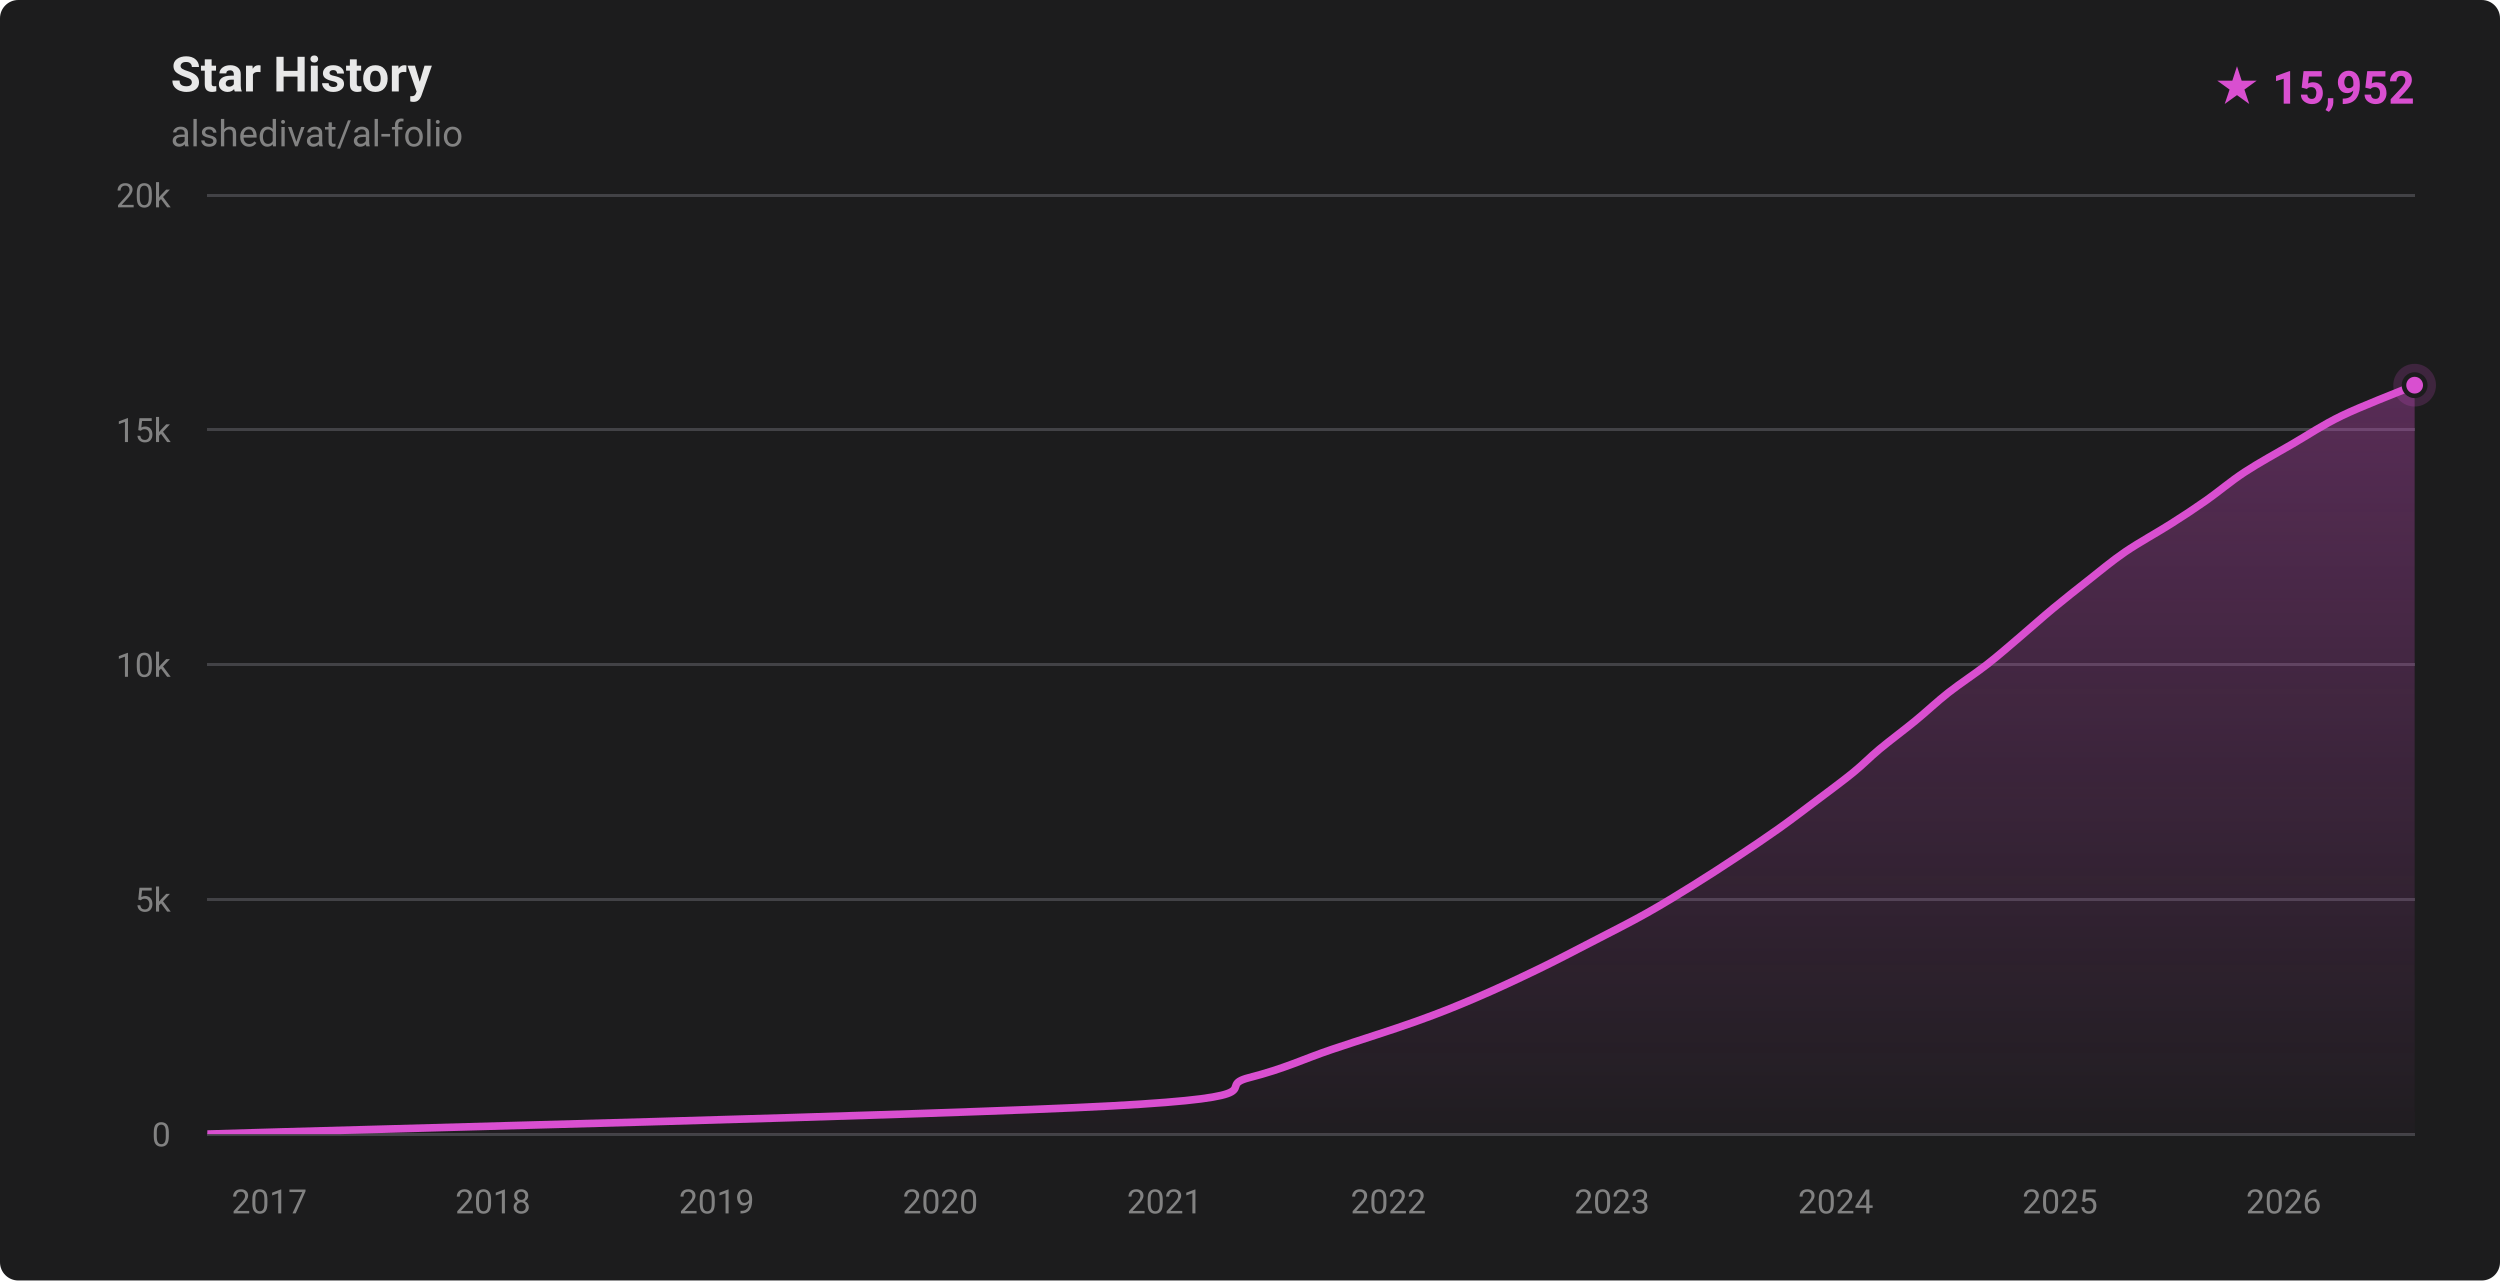
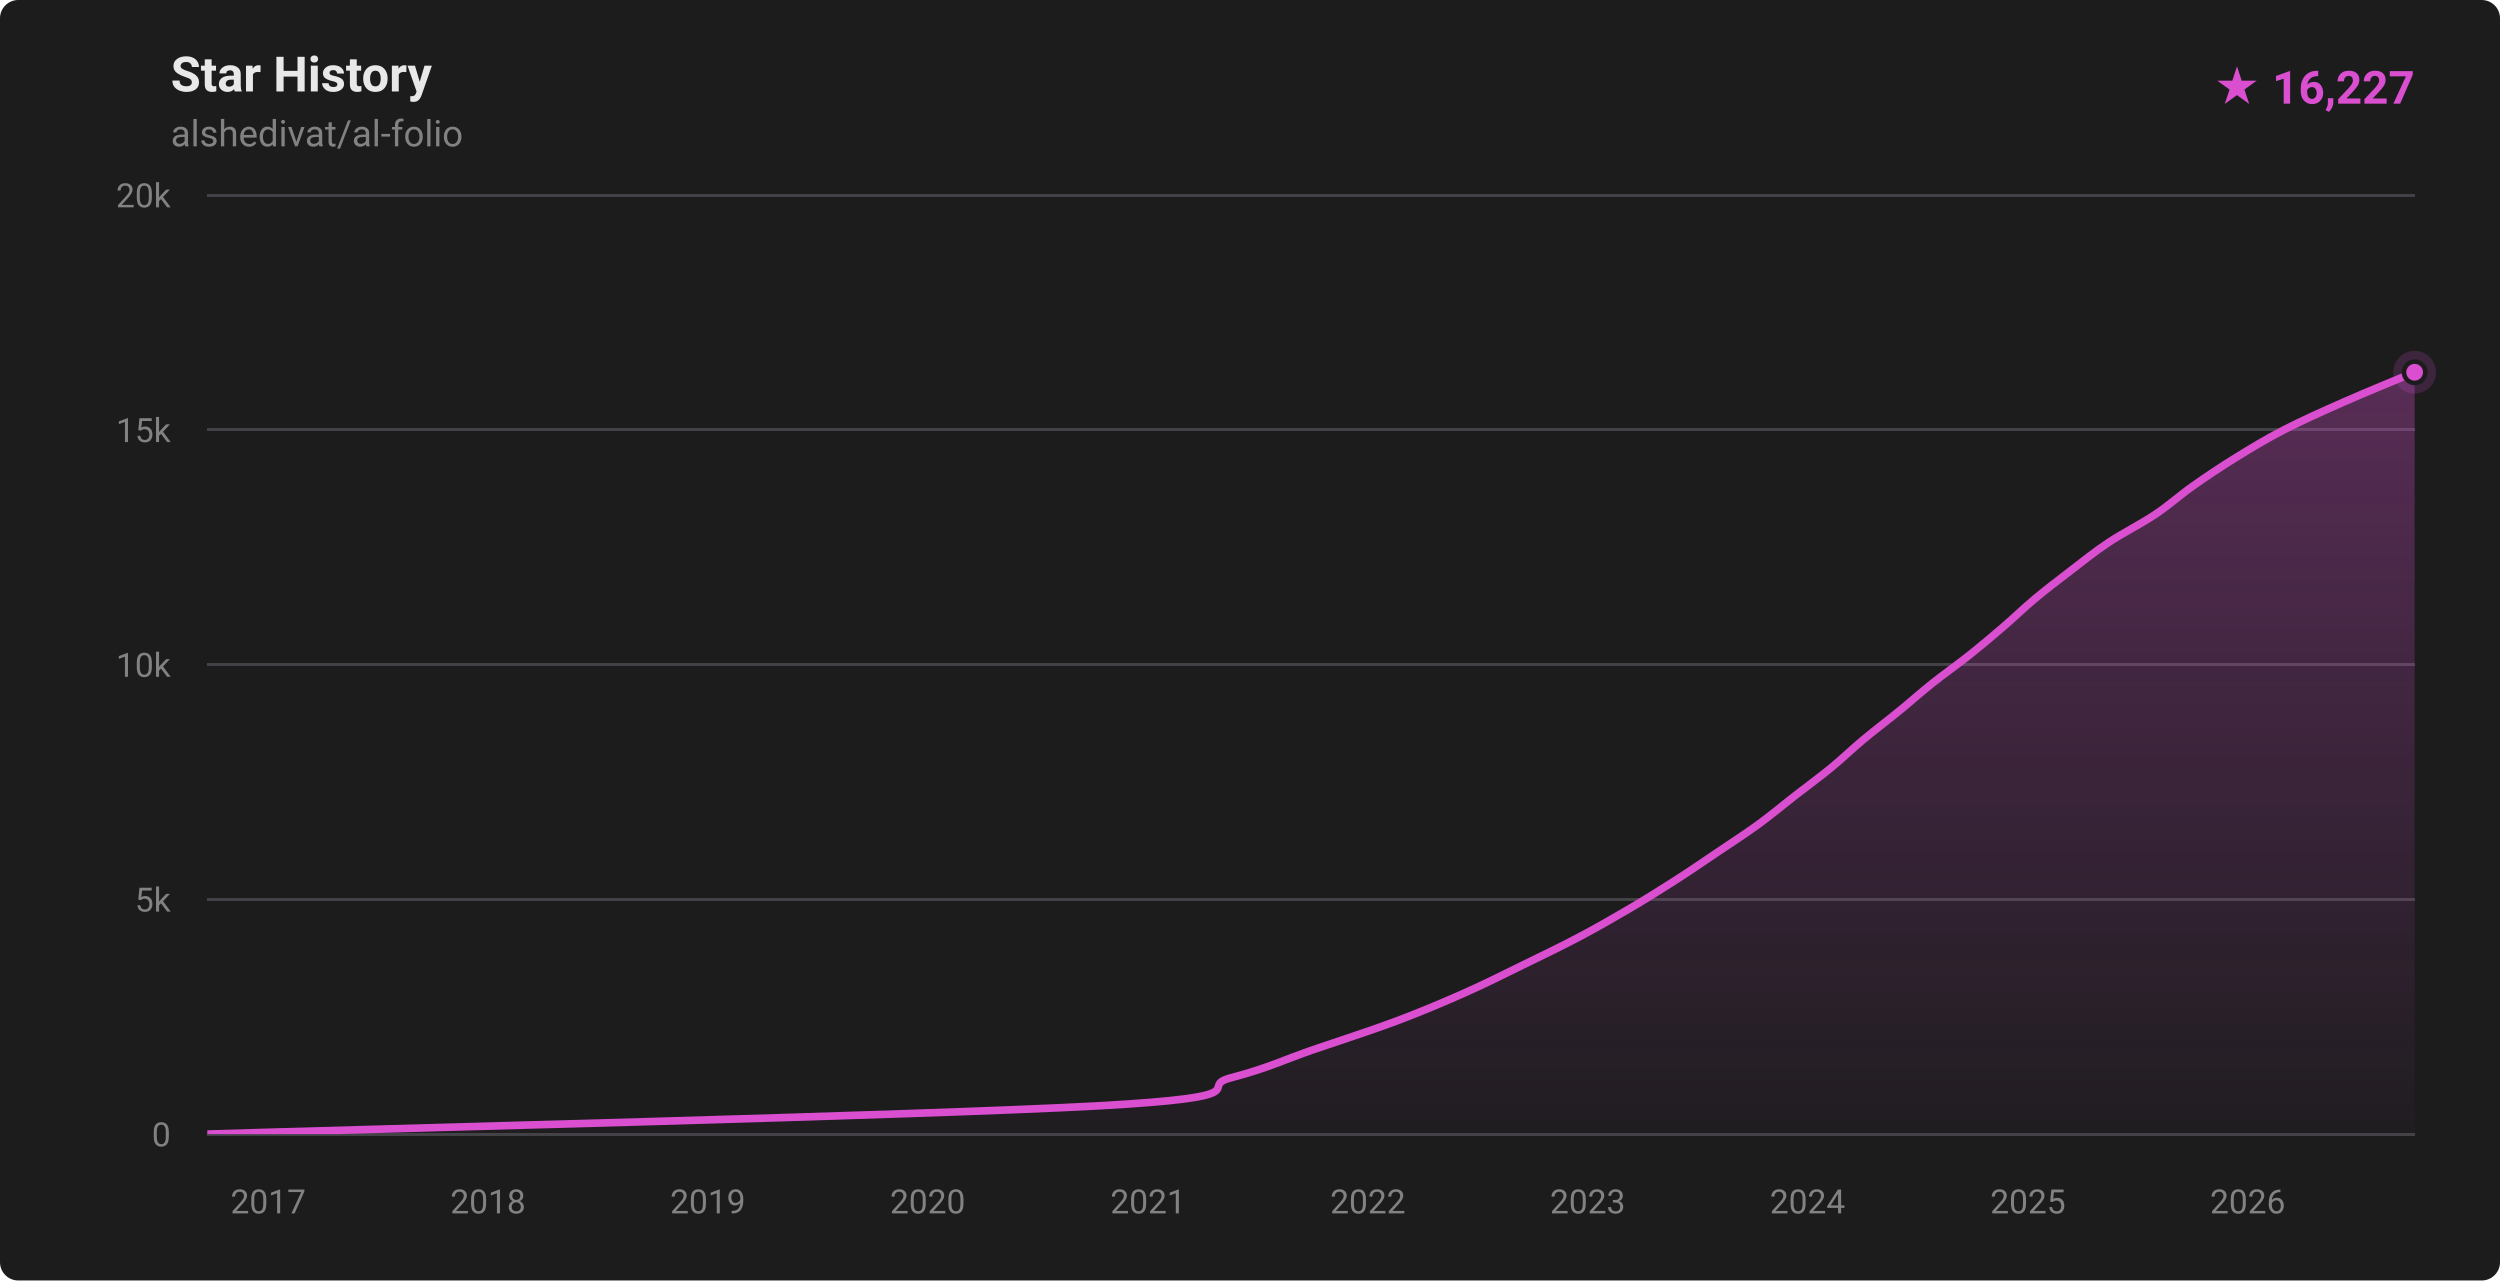
- <svg xmlns="http://www.w3.org/2000/svg" width="820" height="420" viewBox="0 0 820 420" role="img" aria-label="Star history for alshedivat/al-folio: 15952 stars">
+ <svg xmlns="http://www.w3.org/2000/svg" width="820" height="420" viewBox="0 0 820 420" role="img" aria-label="Star history for alshedivat/al-folio: 16227 stars">
  <defs>
    <linearGradient id="fill-dark" x1="0" y1="0" x2="0" y2="1">
      <stop offset="0%" stop-color="rgba(217,79,208,0.32)" />
      <stop offset="100%" stop-color="rgba(217,79,208,0.02)" />
    </linearGradient>
    <clipPath id="plot-dark">
      <rect x="68" y="64" width="724" height="308" />
    </clipPath>
  </defs>
  <style>
    .ttl { font: 600 16px -apple-system,BlinkMacSystemFont,'Segoe UI',Roboto,'Helvetica Neue',Arial,sans-serif; fill: #e8e8e8; }
    .sub { font: 400 12px -apple-system,BlinkMacSystemFont,'Segoe UI',Roboto,'Helvetica Neue',Arial,sans-serif; fill: #828282; }
    .ax  { font: 400 11px -apple-system,BlinkMacSystemFont,'Segoe UI',Roboto,'Helvetica Neue',Arial,sans-serif; fill: #828282; }
    .tot { font: 700 15px -apple-system,BlinkMacSystemFont,'Segoe UI',Roboto,'Helvetica Neue',Arial,sans-serif; fill: #d94fd0; }
  </style>
  <rect width="820" height="420" fill="#1c1c1d" rx="6" />
  <text x="56" y="30" class="ttl">Star History</text>
  <text x="56" y="48" class="sub">alshedivat/al-folio</text>
-   <text x="792" y="34" text-anchor="end" class="tot">★ 15,952</text>
+   <text x="792" y="34" text-anchor="end" class="tot">★ 16,227</text>
  <g stroke="#424246" stroke-width="1" shape-rendering="crispEdges">
    <line x1="68" y1="372.00" x2="792" y2="372.00" />
    <line x1="68" y1="295.00" x2="792" y2="295.00" />
    <line x1="68" y1="218.00" x2="792" y2="218.00" />
    <line x1="68" y1="141.00" x2="792" y2="141.00" />
    <line x1="68" y1="64.00" x2="792" y2="64.00" />
  </g>
  <g>
    <text x="56" y="376.00" text-anchor="end" class="ax">0</text>
    <text x="56" y="299.00" text-anchor="end" class="ax">5k</text>
    <text x="56" y="222.00" text-anchor="end" class="ax">10k</text>
    <text x="56" y="145.00" text-anchor="end" class="ax">15k</text>
    <text x="56" y="68.00" text-anchor="end" class="ax">20k</text>
  </g>
  <g>
-     <text x="88.33" y="398" text-anchor="middle" class="ax">2017</text>
-     <text x="161.69" y="398" text-anchor="middle" class="ax">2018</text>
-     <text x="235.06" y="398" text-anchor="middle" class="ax">2019</text>
-     <text x="308.43" y="398" text-anchor="middle" class="ax">2020</text>
-     <text x="382.00" y="398" text-anchor="middle" class="ax">2021</text>
-     <text x="455.37" y="398" text-anchor="middle" class="ax">2022</text>
-     <text x="528.74" y="398" text-anchor="middle" class="ax">2023</text>
-     <text x="602.11" y="398" text-anchor="middle" class="ax">2024</text>
-     <text x="675.68" y="398" text-anchor="middle" class="ax">2025</text>
-     <text x="749.05" y="398" text-anchor="middle" class="ax">2026</text>
+     <text x="87.97" y="398" text-anchor="middle" class="ax">2017</text>
+     <text x="160.07" y="398" text-anchor="middle" class="ax">2018</text>
+     <text x="232.17" y="398" text-anchor="middle" class="ax">2019</text>
+     <text x="304.27" y="398" text-anchor="middle" class="ax">2020</text>
+     <text x="376.56" y="398" text-anchor="middle" class="ax">2021</text>
+     <text x="448.66" y="398" text-anchor="middle" class="ax">2022</text>
+     <text x="520.76" y="398" text-anchor="middle" class="ax">2023</text>
+     <text x="592.86" y="398" text-anchor="middle" class="ax">2024</text>
+     <text x="665.16" y="398" text-anchor="middle" class="ax">2025</text>
+     <text x="737.25" y="398" text-anchor="middle" class="ax">2026</text>
  </g>
  <g clip-path="url(#plot-dark)">
-     <path d="M 68.00,371.98 C 117.42,370.44 307.57,365.82 364.51,362.74 C 421.44,359.66 397.57,356.58 409.61,353.50 C 421.65,350.42 427.58,347.34 436.72,344.26 C 445.87,341.18 456.59,337.85 464.48,335.02 C 472.36,332.20 477.43,330.15 484.04,327.32 C 490.65,324.50 497.76,321.16 504.15,318.08 C 510.53,315.00 516.38,311.92 522.35,308.84 C 528.31,305.76 534.44,302.68 539.94,299.60 C 545.44,296.52 550.40,293.44 555.36,290.36 C 560.32,287.28 565.04,284.20 569.70,281.12 C 574.35,278.04 578.95,274.96 583.29,271.88 C 587.63,268.80 591.64,265.72 595.73,262.64 C 599.81,259.56 604.36,256.23 607.82,253.40 C 611.29,250.58 613.12,248.53 616.52,245.70 C 619.91,242.88 624.43,239.54 628.18,236.46 C 631.94,233.38 635.12,230.30 639.04,227.22 C 642.96,224.14 647.74,221.06 651.69,217.98 C 655.64,214.90 659.11,211.82 662.74,208.74 C 666.37,205.66 669.77,202.58 673.49,199.50 C 677.21,196.42 681.12,193.34 685.04,190.26 C 688.97,187.18 692.55,184.10 697.06,181.02 C 701.57,177.94 707.68,174.61 712.12,171.78 C 716.56,168.96 719.68,166.91 723.71,164.08 C 727.73,161.26 731.56,157.92 736.26,154.84 C 740.97,151.76 746.64,148.68 751.95,145.60 C 757.26,142.52 761.74,139.44 768.11,136.36 C 774.48,133.28 786.19,128.80 790.17,127.12 C 794.15,125.45 791.70,126.47 792.00,126.34 L 792.00,372.00 L 68.00,372.00 Z" fill="url(#fill-dark)" />
-     <path d="M 68.00,371.98 C 117.42,370.44 307.57,365.82 364.51,362.74 C 421.44,359.66 397.57,356.58 409.61,353.50 C 421.65,350.42 427.58,347.34 436.72,344.26 C 445.87,341.18 456.59,337.85 464.48,335.02 C 472.36,332.20 477.43,330.15 484.04,327.32 C 490.65,324.50 497.76,321.16 504.15,318.08 C 510.53,315.00 516.38,311.92 522.35,308.84 C 528.31,305.76 534.44,302.68 539.94,299.60 C 545.44,296.52 550.40,293.44 555.36,290.36 C 560.32,287.28 565.04,284.20 569.70,281.12 C 574.35,278.04 578.95,274.96 583.29,271.88 C 587.63,268.80 591.64,265.72 595.73,262.64 C 599.81,259.56 604.36,256.23 607.82,253.40 C 611.29,250.58 613.12,248.53 616.52,245.70 C 619.91,242.88 624.43,239.54 628.18,236.46 C 631.94,233.38 635.12,230.30 639.04,227.22 C 642.96,224.14 647.74,221.06 651.69,217.98 C 655.64,214.90 659.11,211.82 662.74,208.74 C 666.37,205.66 669.77,202.58 673.49,199.50 C 677.21,196.42 681.12,193.34 685.04,190.26 C 688.97,187.18 692.55,184.10 697.06,181.02 C 701.57,177.94 707.68,174.61 712.12,171.78 C 716.56,168.96 719.68,166.91 723.71,164.08 C 727.73,161.26 731.56,157.92 736.26,154.84 C 740.97,151.76 746.64,148.68 751.95,145.60 C 757.26,142.52 761.74,139.44 768.11,136.36 C 774.48,133.28 786.19,128.80 790.17,127.12 C 794.15,125.45 791.70,126.47 792.00,126.34" fill="none" stroke="#d94fd0" stroke-width="2.5" stroke-linecap="round" stroke-linejoin="round" />
+     <path d="M 68.00,371.98 C 116.63,370.44 303.84,365.82 359.81,362.74 C 415.78,359.66 391.98,356.58 403.81,353.50 C 415.65,350.42 421.86,347.34 430.85,344.26 C 439.83,341.18 449.50,338.10 457.72,335.02 C 465.94,331.94 473.20,328.86 480.16,325.78 C 487.12,322.70 493.17,319.62 499.48,316.54 C 505.79,313.46 512.19,310.38 518.01,307.30 C 523.83,304.22 529.19,301.14 534.43,298.06 C 539.66,294.98 544.60,291.90 549.40,288.82 C 554.21,285.74 558.68,282.66 563.25,279.58 C 567.82,276.50 572.59,273.42 576.82,270.34 C 581.05,267.26 584.66,264.18 588.62,261.10 C 592.58,258.02 596.82,254.94 600.57,251.86 C 604.32,248.78 607.45,245.70 611.14,242.62 C 614.83,239.54 618.94,236.46 622.71,233.38 C 626.49,230.30 629.92,227.22 633.78,224.14 C 637.65,221.06 642.04,217.98 645.92,214.90 C 649.79,211.82 653.44,208.74 657.02,205.66 C 660.61,202.58 663.73,199.50 667.42,196.42 C 671.11,193.34 675.14,190.26 679.17,187.18 C 683.20,184.10 686.96,181.02 691.59,177.94 C 696.22,174.86 702.35,171.78 706.96,168.70 C 711.56,165.62 714.86,162.54 719.22,159.46 C 723.59,156.38 728.16,153.30 733.14,150.22 C 738.13,147.14 743.16,144.06 749.14,140.98 C 755.12,137.90 762.04,134.82 769.01,131.74 C 775.98,128.66 787.13,124.11 790.96,122.50 C 794.79,120.90 791.83,122.17 792.00,122.10 L 792.00,372.00 L 68.00,372.00 Z" fill="url(#fill-dark)" />
+     <path d="M 68.00,371.98 C 116.63,370.44 303.84,365.82 359.81,362.74 C 415.78,359.66 391.98,356.58 403.81,353.50 C 415.65,350.42 421.86,347.34 430.85,344.26 C 439.83,341.18 449.50,338.10 457.72,335.02 C 465.94,331.94 473.20,328.86 480.16,325.78 C 487.12,322.70 493.17,319.62 499.48,316.54 C 505.79,313.46 512.19,310.38 518.01,307.30 C 523.83,304.22 529.19,301.14 534.43,298.06 C 539.66,294.98 544.60,291.90 549.40,288.82 C 554.21,285.74 558.68,282.66 563.25,279.58 C 567.82,276.50 572.59,273.42 576.82,270.34 C 581.05,267.26 584.66,264.18 588.62,261.10 C 592.58,258.02 596.82,254.94 600.57,251.86 C 604.32,248.78 607.45,245.70 611.14,242.62 C 614.83,239.54 618.94,236.46 622.71,233.38 C 626.49,230.30 629.92,227.22 633.78,224.14 C 637.65,221.06 642.04,217.98 645.92,214.90 C 649.79,211.82 653.44,208.74 657.02,205.66 C 660.61,202.58 663.73,199.50 667.42,196.42 C 671.11,193.34 675.14,190.26 679.17,187.18 C 683.20,184.10 686.96,181.02 691.59,177.94 C 696.22,174.86 702.35,171.78 706.96,168.70 C 711.56,165.62 714.86,162.54 719.22,159.46 C 723.59,156.38 728.16,153.30 733.14,150.22 C 738.13,147.14 743.16,144.06 749.14,140.98 C 755.12,137.90 762.04,134.82 769.01,131.74 C 775.98,128.66 787.13,124.11 790.96,122.50 C 794.79,120.90 791.83,122.17 792.00,122.10" fill="none" stroke="#d94fd0" stroke-width="2.5" stroke-linecap="round" stroke-linejoin="round" />
  </g>
-   <circle cx="792.00" cy="126.34" r="7" fill="#d94fd0" opacity="0.18" />
-   <circle cx="792.00" cy="126.34" r="3.5" fill="#d94fd0" stroke="#1c1c1d" stroke-width="1.5" />
+   <circle cx="792.00" cy="122.10" r="7" fill="#d94fd0" opacity="0.18" />
+   <circle cx="792.00" cy="122.10" r="3.5" fill="#d94fd0" stroke="#1c1c1d" stroke-width="1.5" />
</svg>
